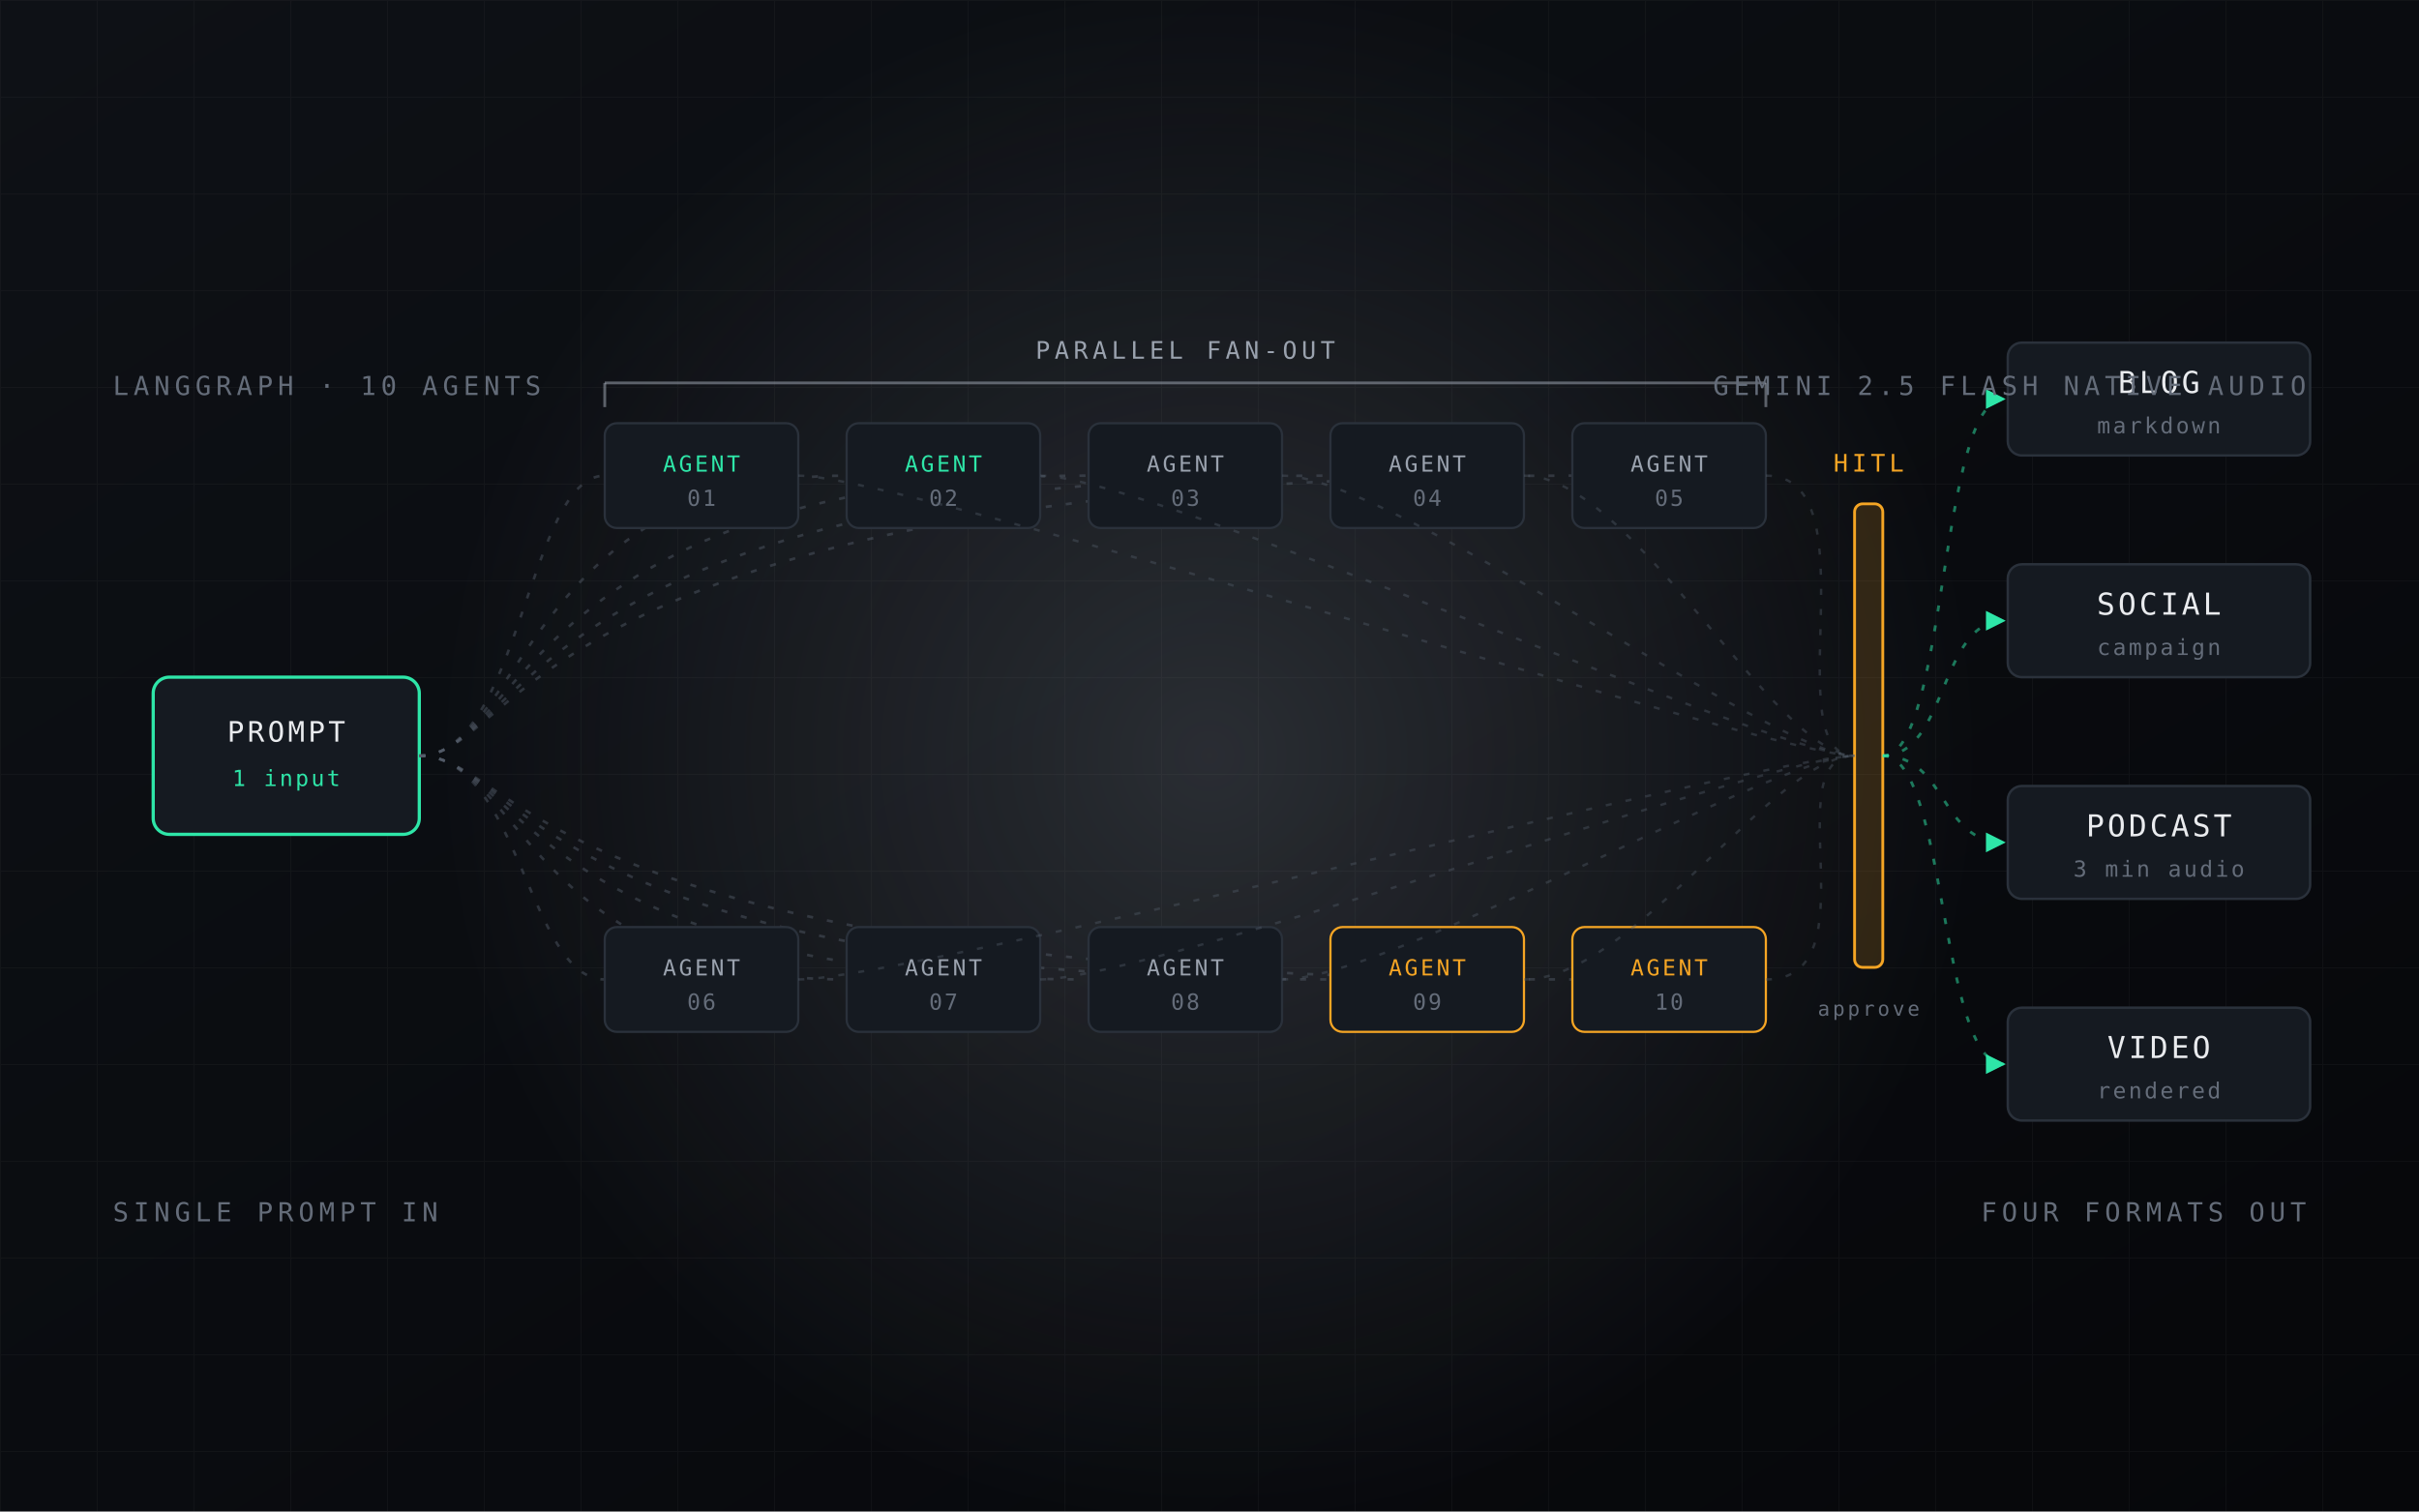
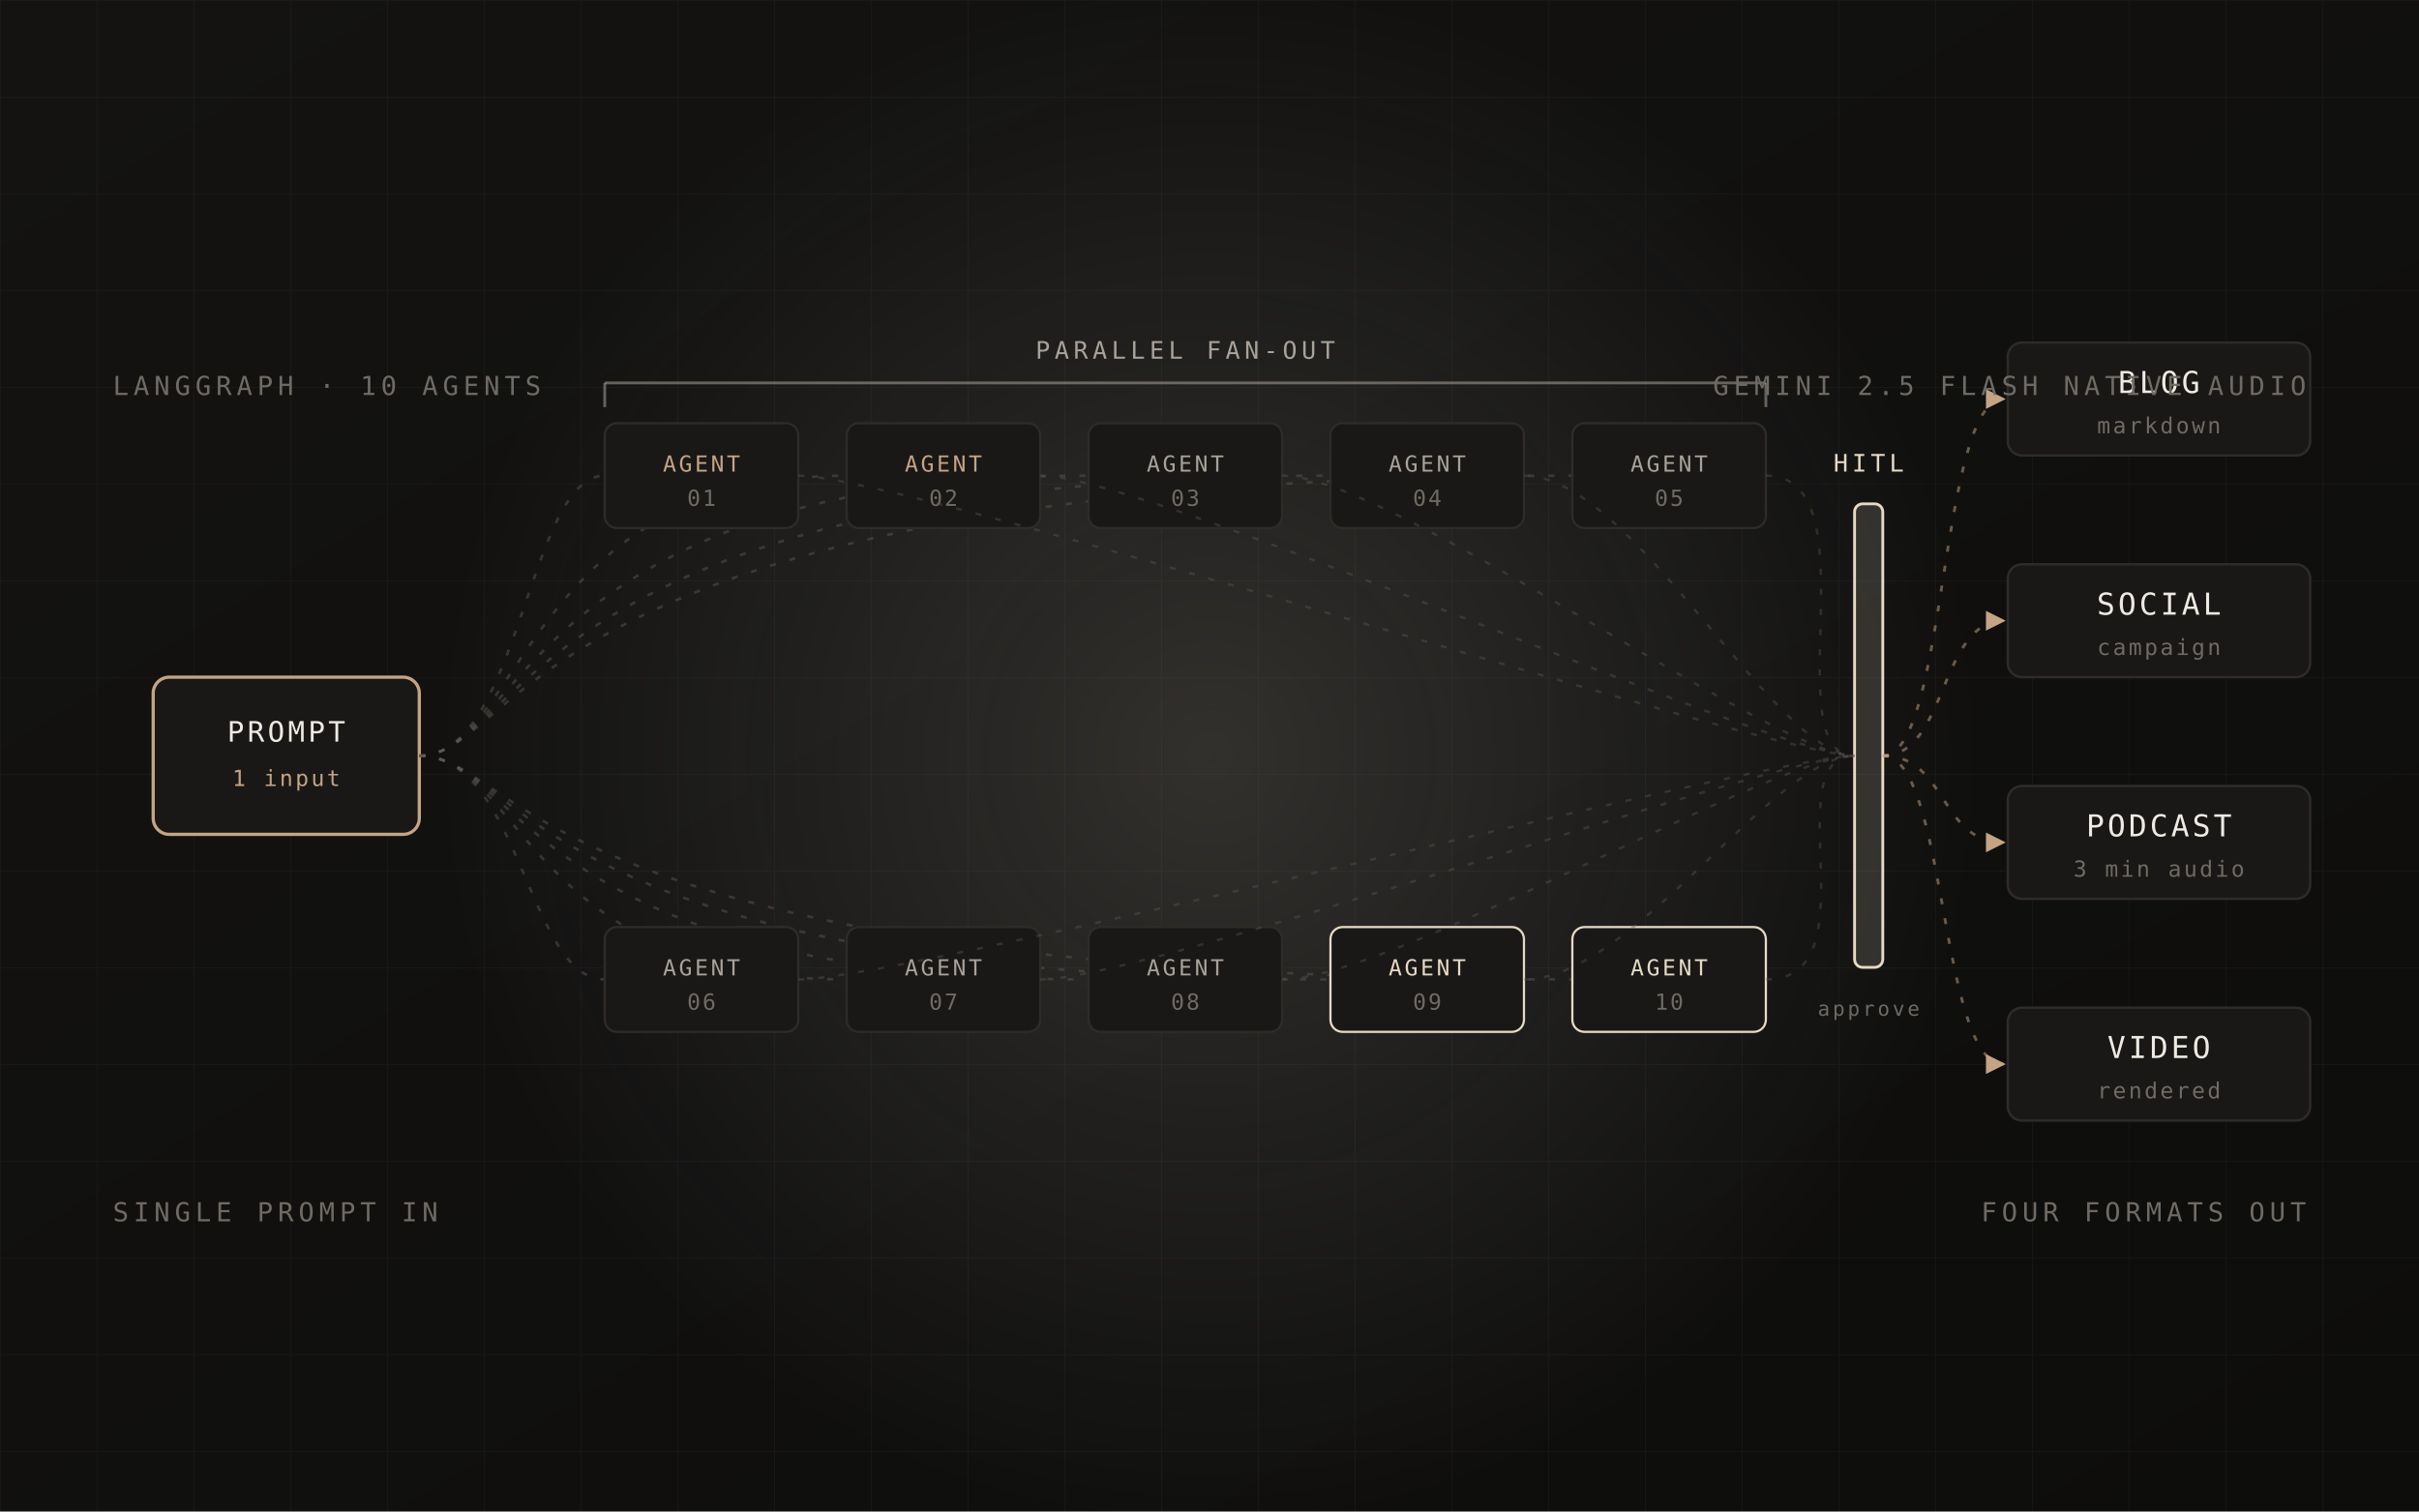
<svg xmlns="http://www.w3.org/2000/svg" viewBox="0 0 1200 750" role="img" aria-label="A single prompt fanning out through ten parallel LangGraph agents, past a human-in-the-loop approval gate, into blog, social, podcast and video outputs">
  <style>
    @keyframes dashflow { to { stroke-dashoffset: -40; } }
    @keyframes pulse { 0%,100% { opacity:.16 } 50% { opacity:.5 } }
    @keyframes blink { 0%,100% { opacity:1 } 50% { opacity:.3 } }
    @keyframes bar { 0%,100% { transform:scaleY(.55) } 50% { transform:scaleY(1) } }
    @keyframes glow { 0%,100% { opacity:.55 } 50% { opacity:1 } }
    @keyframes wk { 0%,100% { opacity:.72 } 50% { opacity:1 } }
    .flow { animation: dashflow 1.5s linear infinite; }
    .flow-slow { animation: dashflow 3s linear infinite; }
    .pulse { animation: pulse 3.6s ease-in-out infinite; }
    .blink { animation: blink 2.2s ease-in-out infinite; }
    .glow { animation: glow 2.8s ease-in-out infinite; }
    .wk { animation: wk 3s ease-in-out infinite; }
    .bar { transform-box: fill-box; transform-origin: center; animation: bar 1.9s ease-in-out infinite; }
    @media (prefers-reduced-motion: reduce) { * { animation: none !important; } }
  </style>
  <defs>
    <linearGradient id="cf-bg" x1="0" y1="0" x2="1" y2="1">
-       <stop offset="0" stop-color="#0E1116" />
-       <stop offset="1" stop-color="#06070A" />
+       <stop offset="0" stop-color="#141312" />
+       <stop offset="1" stop-color="#0D0D0C" />
    </linearGradient>
    <pattern id="cf-grid" width="48" height="48" patternUnits="userSpaceOnUse">
      <path d="M48 0H0V48" fill="none" stroke="#FFFFFF" stroke-opacity=".035" stroke-width="1" />
    </pattern>
    <radialGradient id="cf-glow" cx=".5" cy=".5" r=".5">
-       <stop offset="0" stop-color="#9AA2AE" stop-opacity=".22" />
-       <stop offset="1" stop-color="#9AA2AE" stop-opacity="0" />
+       <stop offset="0" stop-color="#A8A29A" stop-opacity=".22" />
+       <stop offset="1" stop-color="#A8A29A" stop-opacity="0" />
    </radialGradient>
    <marker id="cf-ar" viewBox="0 0 10 10" refX="9" refY="5" markerWidth="7" markerHeight="7" orient="auto-start-reverse">
-       <path d="M0 0 10 5 0 10z" fill="#565F6C" />
+       <path d="M0 0 10 5 0 10z" fill="#605B55" />
    </marker>
    <marker id="cf-ar-s" viewBox="0 0 10 10" refX="9" refY="5" markerWidth="7" markerHeight="7" orient="auto-start-reverse">
-       <path d="M0 0 10 5 0 10z" fill="#2EE6A8" />
+       <path d="M0 0 10 5 0 10z" fill="#C4A484" />
    </marker>
  </defs>
  <rect width="1200" height="750" fill="url(#cf-bg)" />
  <rect width="1200" height="750" fill="url(#cf-grid)" />
  <circle cx="600" cy="375" r="380" fill="url(#cf-glow)" />
-   <rect x="76" y="336" width="132" height="78" rx="8" fill="#151A21" stroke="#2EE6A8" stroke-width="1.6" />
-   <text x="142" y="368" text-anchor="middle" font-family="ui-monospace,'JetBrains Mono',monospace" font-size="14" letter-spacing="1.6" fill="#E9EBEE">PROMPT</text>
-   <text x="142" y="390" text-anchor="middle" font-family="ui-monospace,'JetBrains Mono',monospace" font-size="11" letter-spacing="1.2" fill="#2EE6A8">1 input</text>
-   <g class="flow-slow" stroke="#565F6C" stroke-opacity=".45" stroke-width="1.3" stroke-dasharray="3 7" fill="none">
+   <rect x="76" y="336" width="132" height="78" rx="8" fill="#191816" stroke="#C4A484" stroke-width="1.6" />
+   <text x="142" y="368" text-anchor="middle" font-family="ui-monospace,'JetBrains Mono',monospace" font-size="14" letter-spacing="1.6" fill="#EEEAE3">PROMPT</text>
+   <text x="142" y="390" text-anchor="middle" font-family="ui-monospace,'JetBrains Mono',monospace" font-size="11" letter-spacing="1.2" fill="#C4A484">1 input</text>
+   <g class="flow-slow" stroke="#605B55" stroke-opacity=".45" stroke-width="1.3" stroke-dasharray="3 7" fill="none">
    <path d="M208 375 C 258 375, 262 236, 300 236" />
    <path d="M208 375 C 258 375, 262 236, 420 236" />
    <path d="M208 375 C 258 375, 262 236, 540 236" />
    <path d="M208 375 C 258 375, 262 236, 660 236" />
    <path d="M208 375 C 258 375, 262 236, 780 236" />
    <path d="M208 375 C 258 375, 262 486, 300 486" />
    <path d="M208 375 C 258 375, 262 486, 420 486" />
    <path d="M208 375 C 258 375, 262 486, 540 486" />
    <path d="M208 375 C 258 375, 262 486, 660 486" />
    <path d="M208 375 C 258 375, 262 486, 780 486" />
  </g>
  <g class="wk" style="animation-delay:0.4s">
-     <rect x="300" y="210" width="96" height="52" rx="6" fill="#151A21" stroke="#2A313B" stroke-width="1.1" />
-     <text x="348" y="234" text-anchor="middle" font-family="ui-monospace,'JetBrains Mono',monospace" font-size="11" letter-spacing="1.3" fill="#2EE6A8">AGENT</text>
-     <text x="348" y="251" text-anchor="middle" font-family="ui-monospace,'JetBrains Mono',monospace" font-size="11" letter-spacing="1" fill="#646C79">01</text>
+     <rect x="300" y="210" width="96" height="52" rx="6" fill="#191816" stroke="#2E2B28" stroke-width="1.1" />
+     <text x="348" y="234" text-anchor="middle" font-family="ui-monospace,'JetBrains Mono',monospace" font-size="11" letter-spacing="1.3" fill="#C4A484">AGENT</text>
+     <text x="348" y="251" text-anchor="middle" font-family="ui-monospace,'JetBrains Mono',monospace" font-size="11" letter-spacing="1" fill="#6F6A63">01</text>
  </g>
  <g class="wk" style="animation-delay:0.8s">
-     <rect x="420" y="210" width="96" height="52" rx="6" fill="#151A21" stroke="#2A313B" stroke-width="1.1" />
-     <text x="468" y="234" text-anchor="middle" font-family="ui-monospace,'JetBrains Mono',monospace" font-size="11" letter-spacing="1.3" fill="#2EE6A8">AGENT</text>
-     <text x="468" y="251" text-anchor="middle" font-family="ui-monospace,'JetBrains Mono',monospace" font-size="11" letter-spacing="1" fill="#646C79">02</text>
+     <rect x="420" y="210" width="96" height="52" rx="6" fill="#191816" stroke="#2E2B28" stroke-width="1.1" />
+     <text x="468" y="234" text-anchor="middle" font-family="ui-monospace,'JetBrains Mono',monospace" font-size="11" letter-spacing="1.3" fill="#C4A484">AGENT</text>
+     <text x="468" y="251" text-anchor="middle" font-family="ui-monospace,'JetBrains Mono',monospace" font-size="11" letter-spacing="1" fill="#6F6A63">02</text>
  </g>
  <g class="wk" style="animation-delay:1.2s">
-     <rect x="540" y="210" width="96" height="52" rx="6" fill="#151A21" stroke="#2A313B" stroke-width="1.1" />
-     <text x="588" y="234" text-anchor="middle" font-family="ui-monospace,'JetBrains Mono',monospace" font-size="11" letter-spacing="1.3" fill="#9AA2AE">AGENT</text>
-     <text x="588" y="251" text-anchor="middle" font-family="ui-monospace,'JetBrains Mono',monospace" font-size="11" letter-spacing="1" fill="#646C79">03</text>
+     <rect x="540" y="210" width="96" height="52" rx="6" fill="#191816" stroke="#2E2B28" stroke-width="1.1" />
+     <text x="588" y="234" text-anchor="middle" font-family="ui-monospace,'JetBrains Mono',monospace" font-size="11" letter-spacing="1.3" fill="#A8A29A">AGENT</text>
+     <text x="588" y="251" text-anchor="middle" font-family="ui-monospace,'JetBrains Mono',monospace" font-size="11" letter-spacing="1" fill="#6F6A63">03</text>
  </g>
  <g class="wk" style="animation-delay:1.6s">
-     <rect x="660" y="210" width="96" height="52" rx="6" fill="#151A21" stroke="#2A313B" stroke-width="1.1" />
-     <text x="708" y="234" text-anchor="middle" font-family="ui-monospace,'JetBrains Mono',monospace" font-size="11" letter-spacing="1.3" fill="#9AA2AE">AGENT</text>
-     <text x="708" y="251" text-anchor="middle" font-family="ui-monospace,'JetBrains Mono',monospace" font-size="11" letter-spacing="1" fill="#646C79">04</text>
+     <rect x="660" y="210" width="96" height="52" rx="6" fill="#191816" stroke="#2E2B28" stroke-width="1.1" />
+     <text x="708" y="234" text-anchor="middle" font-family="ui-monospace,'JetBrains Mono',monospace" font-size="11" letter-spacing="1.3" fill="#A8A29A">AGENT</text>
+     <text x="708" y="251" text-anchor="middle" font-family="ui-monospace,'JetBrains Mono',monospace" font-size="11" letter-spacing="1" fill="#6F6A63">04</text>
  </g>
  <g class="wk" style="animation-delay:0.0s">
-     <rect x="780" y="210" width="96" height="52" rx="6" fill="#151A21" stroke="#2A313B" stroke-width="1.1" />
-     <text x="828" y="234" text-anchor="middle" font-family="ui-monospace,'JetBrains Mono',monospace" font-size="11" letter-spacing="1.3" fill="#9AA2AE">AGENT</text>
-     <text x="828" y="251" text-anchor="middle" font-family="ui-monospace,'JetBrains Mono',monospace" font-size="11" letter-spacing="1" fill="#646C79">05</text>
+     <rect x="780" y="210" width="96" height="52" rx="6" fill="#191816" stroke="#2E2B28" stroke-width="1.1" />
+     <text x="828" y="234" text-anchor="middle" font-family="ui-monospace,'JetBrains Mono',monospace" font-size="11" letter-spacing="1.3" fill="#A8A29A">AGENT</text>
+     <text x="828" y="251" text-anchor="middle" font-family="ui-monospace,'JetBrains Mono',monospace" font-size="11" letter-spacing="1" fill="#6F6A63">05</text>
  </g>
  <g class="wk" style="animation-delay:0.4s">
-     <rect x="300" y="460" width="96" height="52" rx="6" fill="#151A21" stroke="#2A313B" stroke-width="1.1" />
-     <text x="348" y="484" text-anchor="middle" font-family="ui-monospace,'JetBrains Mono',monospace" font-size="11" letter-spacing="1.3" fill="#9AA2AE">AGENT</text>
-     <text x="348" y="501" text-anchor="middle" font-family="ui-monospace,'JetBrains Mono',monospace" font-size="11" letter-spacing="1" fill="#646C79">06</text>
+     <rect x="300" y="460" width="96" height="52" rx="6" fill="#191816" stroke="#2E2B28" stroke-width="1.1" />
+     <text x="348" y="484" text-anchor="middle" font-family="ui-monospace,'JetBrains Mono',monospace" font-size="11" letter-spacing="1.3" fill="#A8A29A">AGENT</text>
+     <text x="348" y="501" text-anchor="middle" font-family="ui-monospace,'JetBrains Mono',monospace" font-size="11" letter-spacing="1" fill="#6F6A63">06</text>
  </g>
  <g class="wk" style="animation-delay:0.8s">
-     <rect x="420" y="460" width="96" height="52" rx="6" fill="#151A21" stroke="#2A313B" stroke-width="1.1" />
-     <text x="468" y="484" text-anchor="middle" font-family="ui-monospace,'JetBrains Mono',monospace" font-size="11" letter-spacing="1.3" fill="#9AA2AE">AGENT</text>
-     <text x="468" y="501" text-anchor="middle" font-family="ui-monospace,'JetBrains Mono',monospace" font-size="11" letter-spacing="1" fill="#646C79">07</text>
+     <rect x="420" y="460" width="96" height="52" rx="6" fill="#191816" stroke="#2E2B28" stroke-width="1.1" />
+     <text x="468" y="484" text-anchor="middle" font-family="ui-monospace,'JetBrains Mono',monospace" font-size="11" letter-spacing="1.3" fill="#A8A29A">AGENT</text>
+     <text x="468" y="501" text-anchor="middle" font-family="ui-monospace,'JetBrains Mono',monospace" font-size="11" letter-spacing="1" fill="#6F6A63">07</text>
  </g>
  <g class="wk" style="animation-delay:1.2s">
-     <rect x="540" y="460" width="96" height="52" rx="6" fill="#151A21" stroke="#2A313B" stroke-width="1.1" />
-     <text x="588" y="484" text-anchor="middle" font-family="ui-monospace,'JetBrains Mono',monospace" font-size="11" letter-spacing="1.3" fill="#9AA2AE">AGENT</text>
-     <text x="588" y="501" text-anchor="middle" font-family="ui-monospace,'JetBrains Mono',monospace" font-size="11" letter-spacing="1" fill="#646C79">08</text>
+     <rect x="540" y="460" width="96" height="52" rx="6" fill="#191816" stroke="#2E2B28" stroke-width="1.1" />
+     <text x="588" y="484" text-anchor="middle" font-family="ui-monospace,'JetBrains Mono',monospace" font-size="11" letter-spacing="1.3" fill="#A8A29A">AGENT</text>
+     <text x="588" y="501" text-anchor="middle" font-family="ui-monospace,'JetBrains Mono',monospace" font-size="11" letter-spacing="1" fill="#6F6A63">08</text>
  </g>
  <g class="wk" style="animation-delay:1.6s">
-     <rect x="660" y="460" width="96" height="52" rx="6" fill="#151A21" stroke="#F5A524" stroke-width="1.1" />
-     <text x="708" y="484" text-anchor="middle" font-family="ui-monospace,'JetBrains Mono',monospace" font-size="11" letter-spacing="1.3" fill="#F5A524">AGENT</text>
-     <text x="708" y="501" text-anchor="middle" font-family="ui-monospace,'JetBrains Mono',monospace" font-size="11" letter-spacing="1" fill="#646C79">09</text>
+     <rect x="660" y="460" width="96" height="52" rx="6" fill="#191816" stroke="#E6D9C6" stroke-width="1.1" />
+     <text x="708" y="484" text-anchor="middle" font-family="ui-monospace,'JetBrains Mono',monospace" font-size="11" letter-spacing="1.3" fill="#E6D9C6">AGENT</text>
+     <text x="708" y="501" text-anchor="middle" font-family="ui-monospace,'JetBrains Mono',monospace" font-size="11" letter-spacing="1" fill="#6F6A63">09</text>
  </g>
  <g class="wk" style="animation-delay:0.0s">
-     <rect x="780" y="460" width="96" height="52" rx="6" fill="#151A21" stroke="#F5A524" stroke-width="1.1" />
-     <text x="828" y="484" text-anchor="middle" font-family="ui-monospace,'JetBrains Mono',monospace" font-size="11" letter-spacing="1.3" fill="#F5A524">AGENT</text>
-     <text x="828" y="501" text-anchor="middle" font-family="ui-monospace,'JetBrains Mono',monospace" font-size="11" letter-spacing="1" fill="#646C79">10</text>
+     <rect x="780" y="460" width="96" height="52" rx="6" fill="#191816" stroke="#E6D9C6" stroke-width="1.1" />
+     <text x="828" y="484" text-anchor="middle" font-family="ui-monospace,'JetBrains Mono',monospace" font-size="11" letter-spacing="1.3" fill="#E6D9C6">AGENT</text>
+     <text x="828" y="501" text-anchor="middle" font-family="ui-monospace,'JetBrains Mono',monospace" font-size="11" letter-spacing="1" fill="#6F6A63">10</text>
  </g>
-   <path class="glow" d="M300 190 H 876" stroke="#9AA2AE" stroke-opacity=".55" stroke-width="1.4" fill="none" />
-   <path d="M300 190 v 12 M876 190 v 12" stroke="#9AA2AE" stroke-opacity=".55" stroke-width="1.4" fill="none" />
-   <text x="588" y="178" text-anchor="middle" font-family="ui-monospace,'JetBrains Mono',monospace" font-size="12" letter-spacing="2.2" fill="#9AA2AE">PARALLEL FAN-OUT</text>
-   <rect class="blink" x="920" y="250" width="14" height="230" rx="4" fill="#F5A524" fill-opacity=".16" stroke="#F5A524" stroke-width="1.4" />
-   <text x="927" y="234" text-anchor="middle" font-family="ui-monospace,'JetBrains Mono',monospace" font-size="12" letter-spacing="2" fill="#F5A524">HITL</text>
-   <text x="927" y="504" text-anchor="middle" font-family="ui-monospace,'JetBrains Mono',monospace" font-size="10" letter-spacing="1.4" fill="#646C79">approve</text>
-   <g class="flow-slow" stroke="#565F6C" stroke-opacity=".38" stroke-width="1.2" stroke-dasharray="3 7" fill="none">
+   <path class="glow" d="M300 190 H 876" stroke="#A8A29A" stroke-opacity=".55" stroke-width="1.4" fill="none" />
+   <path d="M300 190 v 12 M876 190 v 12" stroke="#A8A29A" stroke-opacity=".55" stroke-width="1.4" fill="none" />
+   <text x="588" y="178" text-anchor="middle" font-family="ui-monospace,'JetBrains Mono',monospace" font-size="12" letter-spacing="2.2" fill="#A8A29A">PARALLEL FAN-OUT</text>
+   <rect class="blink" x="920" y="250" width="14" height="230" rx="4" fill="#E6D9C6" fill-opacity=".16" stroke="#E6D9C6" stroke-width="1.4" />
+   <text x="927" y="234" text-anchor="middle" font-family="ui-monospace,'JetBrains Mono',monospace" font-size="12" letter-spacing="2" fill="#E6D9C6">HITL</text>
+   <text x="927" y="504" text-anchor="middle" font-family="ui-monospace,'JetBrains Mono',monospace" font-size="10" letter-spacing="1.4" fill="#6F6A63">approve</text>
+   <g class="flow-slow" stroke="#605B55" stroke-opacity=".38" stroke-width="1.2" stroke-dasharray="3 7" fill="none">
    <path d="M396 236 C 450 236, 880 375, 920 375" />
    <path d="M516 236 C 570 236, 880 375, 920 375" />
    <path d="M636 236 C 690 236, 880 375, 920 375" />
    <path d="M756 236 C 810 236, 880 375, 920 375" />
    <path d="M876 236 C 930 236, 880 375, 920 375" />
    <path d="M396 486 C 450 486, 880 375, 920 375" />
    <path d="M516 486 C 570 486, 880 375, 920 375" />
    <path d="M636 486 C 690 486, 880 375, 920 375" />
    <path d="M756 486 C 810 486, 880 375, 920 375" />
    <path d="M876 486 C 930 486, 880 375, 920 375" />
  </g>
-   <g class="flow" stroke="#2EE6A8" stroke-opacity=".5" stroke-width="1.4" fill="none" stroke-dasharray="3 7" marker-end="url(#cf-ar-s)">
+   <g class="flow" stroke="#C4A484" stroke-opacity=".5" stroke-width="1.4" fill="none" stroke-dasharray="3 7" marker-end="url(#cf-ar-s)">
    <path d="M934 375 C 966 375, 962 198, 994 198" />
    <path d="M934 375 C 966 375, 962 308, 994 308" />
    <path d="M934 375 C 966 375, 962 418, 994 418" />
    <path d="M934 375 C 966 375, 962 528, 994 528" />
  </g>
  <g class="wk" style="animation-delay:0.0s">
-     <rect x="996" y="170" width="150" height="56" rx="7" fill="#151A21" stroke="#2A313B" stroke-width="1.2" />
-     <text x="1071.0" y="195.0" text-anchor="middle" font-family="ui-monospace,'JetBrains Mono',monospace" font-size="15" letter-spacing="1.5" fill="#E9EBEE">BLOG</text>
-     <text x="1071.0" y="215.0" text-anchor="middle" font-family="ui-monospace,'JetBrains Mono',monospace" font-size="11" letter-spacing="1.2" fill="#646C79">markdown</text>
+     <rect x="996" y="170" width="150" height="56" rx="7" fill="#191816" stroke="#2E2B28" stroke-width="1.2" />
+     <text x="1071.0" y="195.0" text-anchor="middle" font-family="ui-monospace,'JetBrains Mono',monospace" font-size="15" letter-spacing="1.5" fill="#EEEAE3">BLOG</text>
+     <text x="1071.0" y="215.0" text-anchor="middle" font-family="ui-monospace,'JetBrains Mono',monospace" font-size="11" letter-spacing="1.2" fill="#6F6A63">markdown</text>
  </g>
  <g class="wk" style="animation-delay:0.5s">
-     <rect x="996" y="280" width="150" height="56" rx="7" fill="#151A21" stroke="#2A313B" stroke-width="1.2" />
-     <text x="1071.0" y="305.0" text-anchor="middle" font-family="ui-monospace,'JetBrains Mono',monospace" font-size="15" letter-spacing="1.5" fill="#E9EBEE">SOCIAL</text>
-     <text x="1071.0" y="325.0" text-anchor="middle" font-family="ui-monospace,'JetBrains Mono',monospace" font-size="11" letter-spacing="1.2" fill="#646C79">campaign</text>
+     <rect x="996" y="280" width="150" height="56" rx="7" fill="#191816" stroke="#2E2B28" stroke-width="1.2" />
+     <text x="1071.0" y="305.0" text-anchor="middle" font-family="ui-monospace,'JetBrains Mono',monospace" font-size="15" letter-spacing="1.5" fill="#EEEAE3">SOCIAL</text>
+     <text x="1071.0" y="325.0" text-anchor="middle" font-family="ui-monospace,'JetBrains Mono',monospace" font-size="11" letter-spacing="1.2" fill="#6F6A63">campaign</text>
  </g>
  <g class="wk" style="animation-delay:1.0s">
-     <rect x="996" y="390" width="150" height="56" rx="7" fill="#151A21" stroke="#2A313B" stroke-width="1.2" />
-     <text x="1071.0" y="415.0" text-anchor="middle" font-family="ui-monospace,'JetBrains Mono',monospace" font-size="15" letter-spacing="1.5" fill="#E9EBEE">PODCAST</text>
-     <text x="1071.0" y="435.0" text-anchor="middle" font-family="ui-monospace,'JetBrains Mono',monospace" font-size="11" letter-spacing="1.2" fill="#646C79">3 min audio</text>
+     <rect x="996" y="390" width="150" height="56" rx="7" fill="#191816" stroke="#2E2B28" stroke-width="1.2" />
+     <text x="1071.0" y="415.0" text-anchor="middle" font-family="ui-monospace,'JetBrains Mono',monospace" font-size="15" letter-spacing="1.5" fill="#EEEAE3">PODCAST</text>
+     <text x="1071.0" y="435.0" text-anchor="middle" font-family="ui-monospace,'JetBrains Mono',monospace" font-size="11" letter-spacing="1.2" fill="#6F6A63">3 min audio</text>
  </g>
  <g class="wk" style="animation-delay:1.5s">
-     <rect x="996" y="500" width="150" height="56" rx="7" fill="#151A21" stroke="#2A313B" stroke-width="1.2" />
-     <text x="1071.0" y="525.0" text-anchor="middle" font-family="ui-monospace,'JetBrains Mono',monospace" font-size="15" letter-spacing="1.5" fill="#E9EBEE">VIDEO</text>
-     <text x="1071.0" y="545.0" text-anchor="middle" font-family="ui-monospace,'JetBrains Mono',monospace" font-size="11" letter-spacing="1.2" fill="#646C79">rendered</text>
+     <rect x="996" y="500" width="150" height="56" rx="7" fill="#191816" stroke="#2E2B28" stroke-width="1.2" />
+     <text x="1071.0" y="525.0" text-anchor="middle" font-family="ui-monospace,'JetBrains Mono',monospace" font-size="15" letter-spacing="1.5" fill="#EEEAE3">VIDEO</text>
+     <text x="1071.0" y="545.0" text-anchor="middle" font-family="ui-monospace,'JetBrains Mono',monospace" font-size="11" letter-spacing="1.2" fill="#6F6A63">rendered</text>
  </g>
-   <g font-family="ui-monospace,'JetBrains Mono',monospace" font-size="13" letter-spacing="2.4" fill="#646C79">
+   <g font-family="ui-monospace,'JetBrains Mono',monospace" font-size="13" letter-spacing="2.4" fill="#6F6A63">
    <text x="56" y="196">LANGGRAPH · 10 AGENTS</text>
    <text x="1144" y="196" text-anchor="end">GEMINI 2.5 FLASH NATIVE AUDIO</text>
    <text x="56" y="606">SINGLE PROMPT IN</text>
    <text x="1144" y="606" text-anchor="end">FOUR FORMATS OUT</text>
  </g>
</svg>
